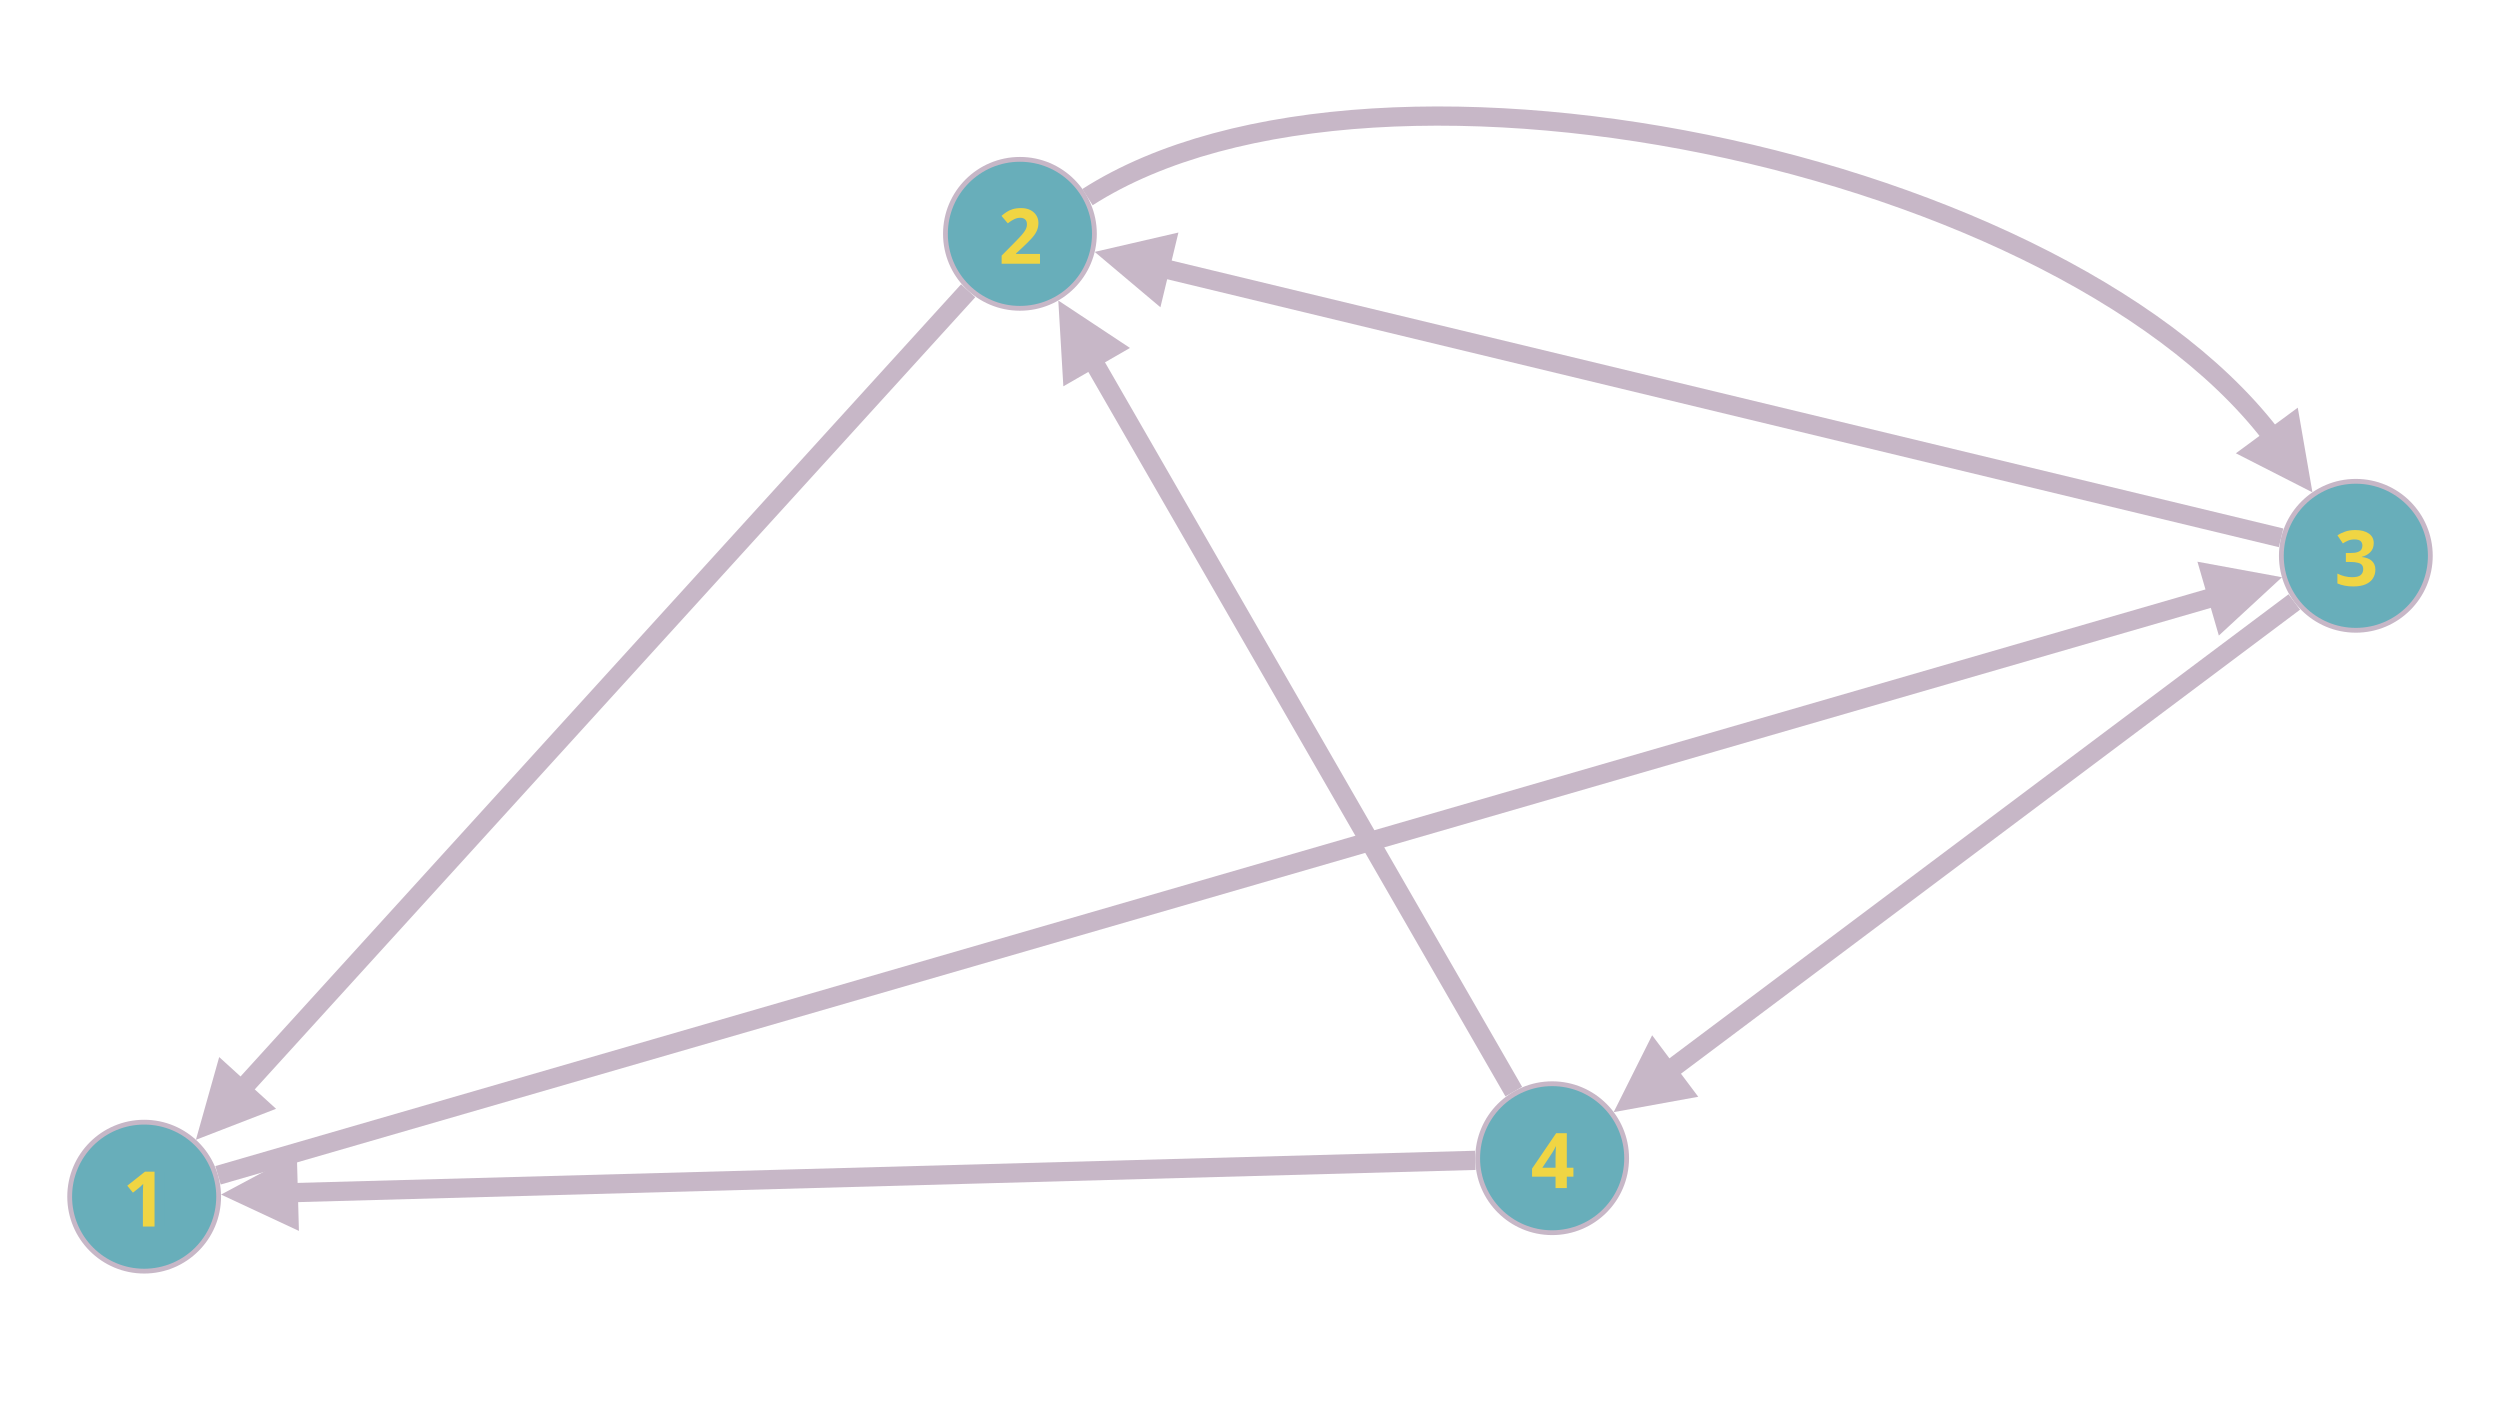
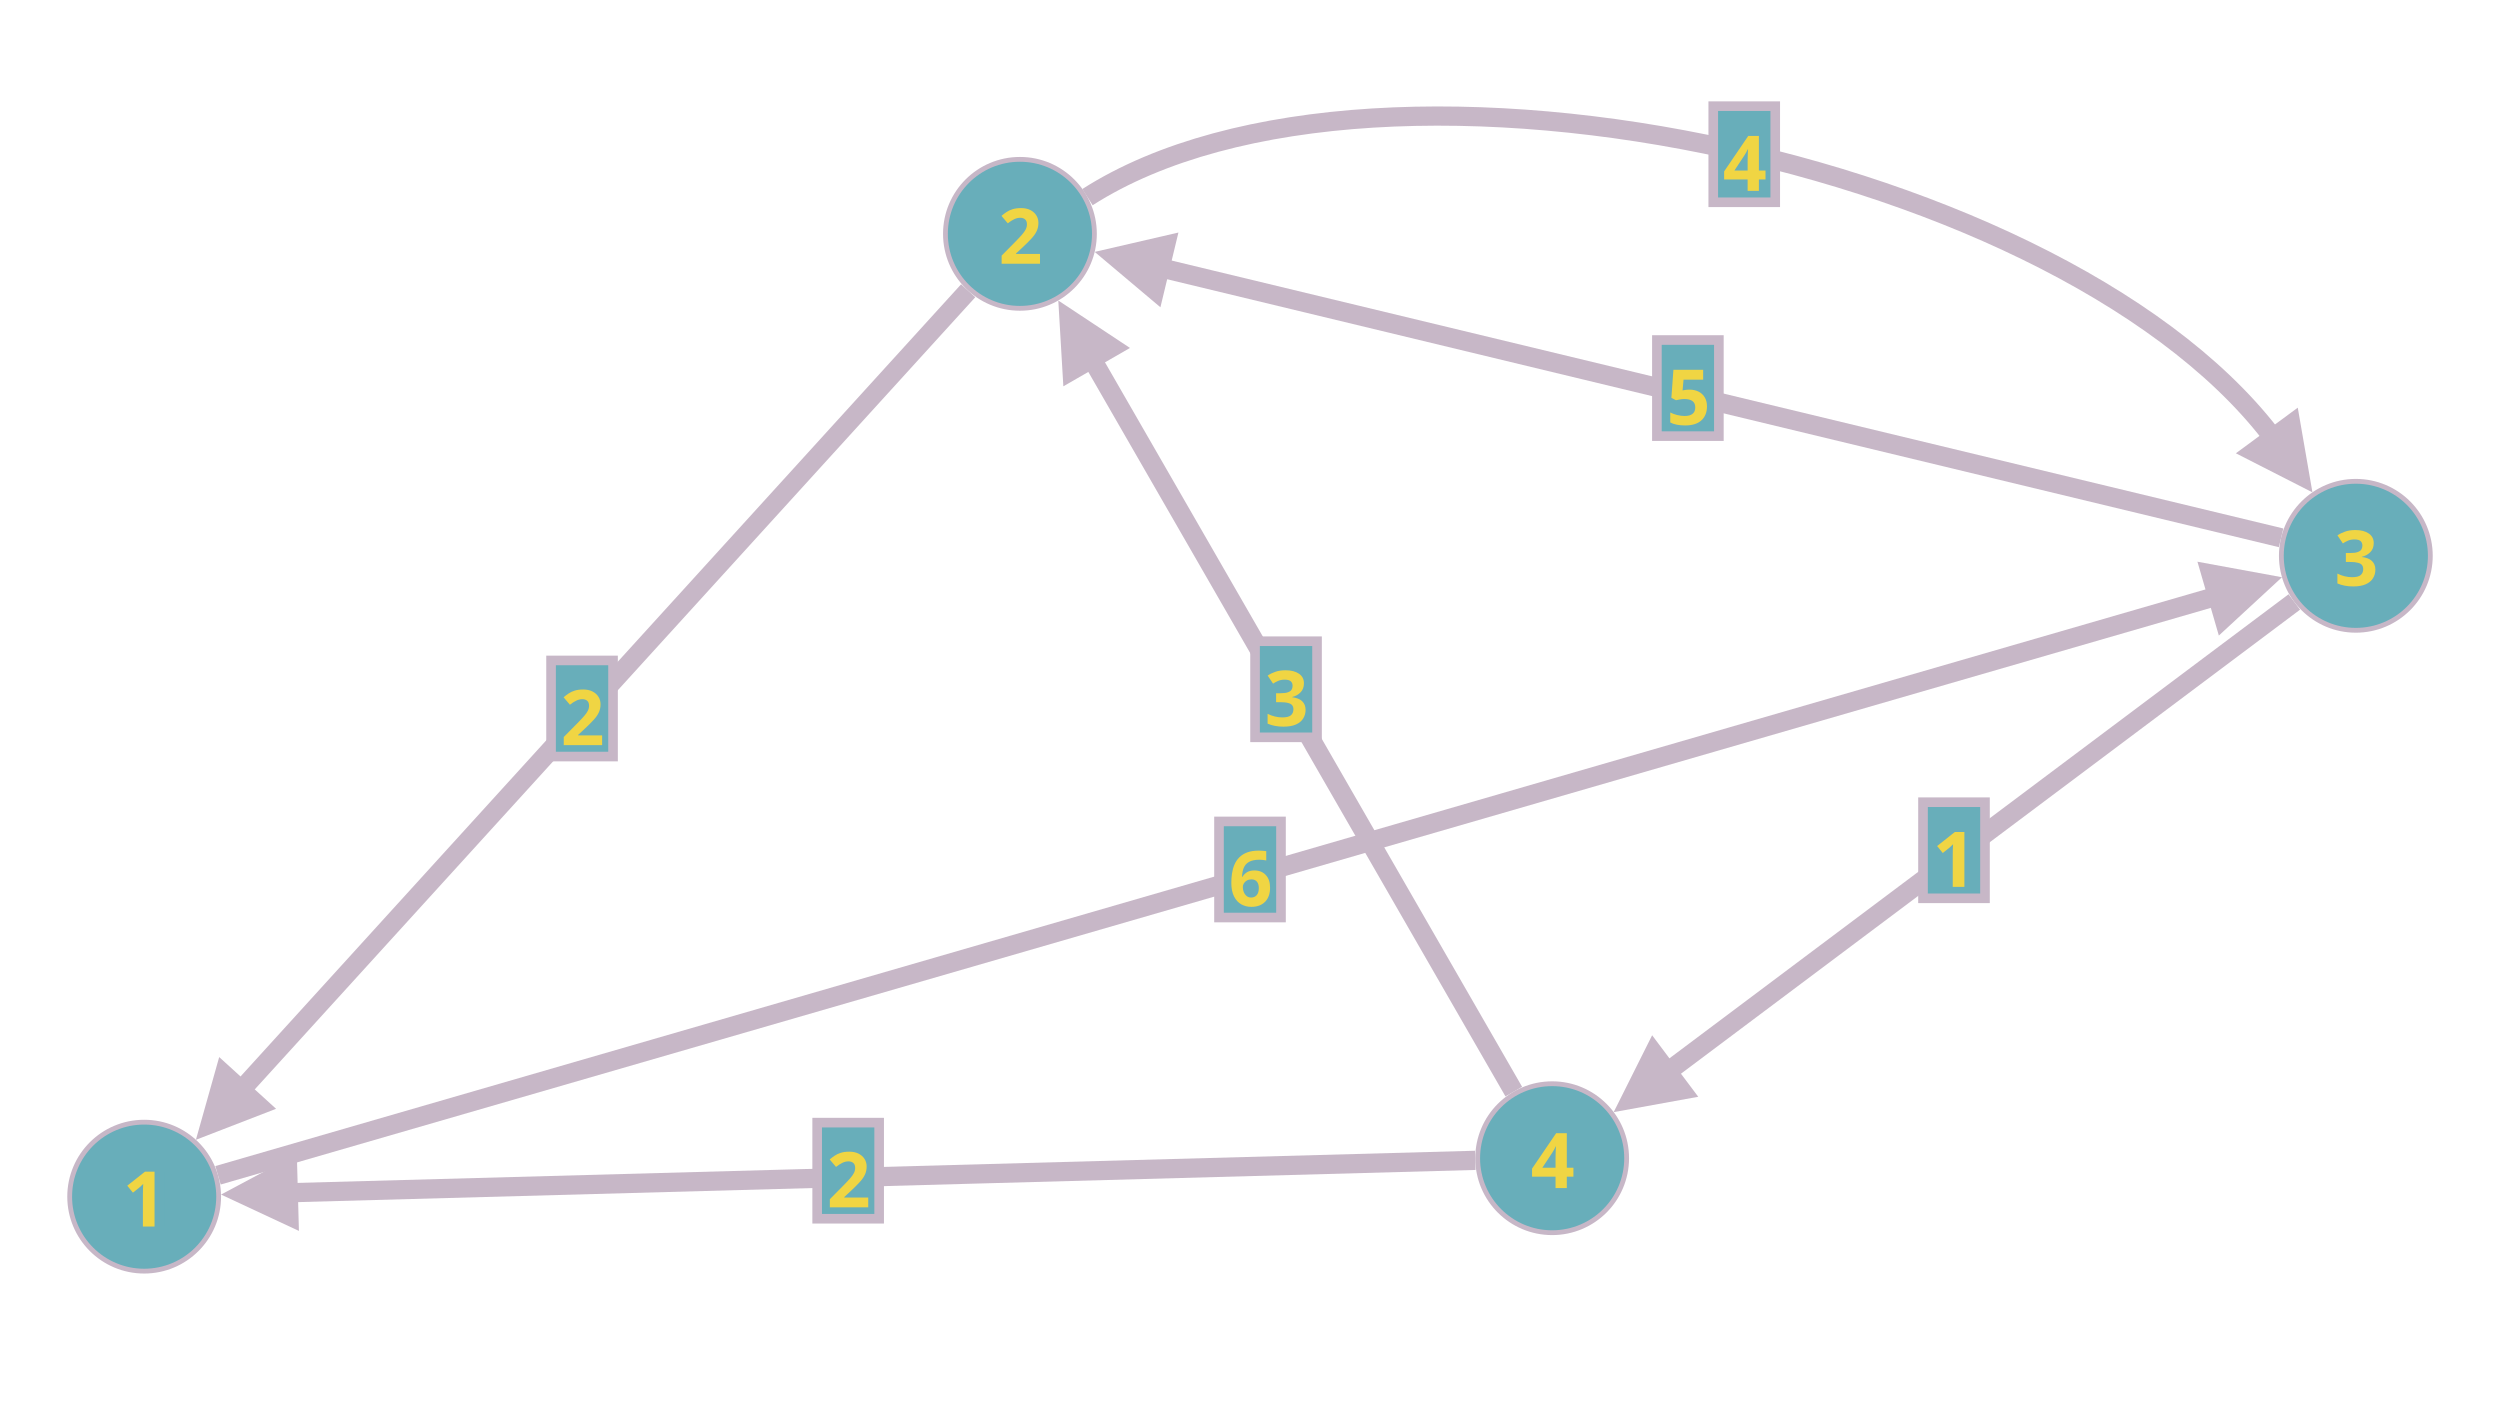
<svg xmlns="http://www.w3.org/2000/svg" version="1.1" width="520.245" height="294.028">
  <defs />
  <g>
    <g transform="translate(-225.7546,-69.94031)">
      <path fill="none" stroke="#c7b7c7" paint-order="fill stroke markers" d=" M 427.234 130.445 L 271.904 301.214" stroke-miterlimit="10" stroke-width="4" />
      <path fill="#c7b7c7" stroke="none" paint-order="stroke fill markers" d=" M 266.521 307.133 L 271.369 289.913 L 283.205 300.679 L 266.521 307.133 Z" />
+       <path fill="#68aeba" stroke="#c7b7c7" paint-order="fill stroke markers" d=" M 340.428 207.377 L 353.327 207.377 L 353.327 227.377 L 340.428 227.377 L 340.428 207.377 Z Z" stroke-miterlimit="10" stroke-width="2" />
+       <text fill="#f0d543" stroke="none" font-family="sans-serif" font-size="16px" font-style="normal" font-weight="bold" text-decoration="normal" x="342.428" y="218.789" text-anchor="start" dominant-baseline="central">2</text>
      <path fill="none" stroke="#c7b7c7" paint-order="fill stroke markers" d=" M 540.771 297.103 L 449.975 139.408" stroke-miterlimit="10" stroke-width="4" />
      <path fill="#c7b7c7" stroke="none" paint-order="stroke fill markers" d=" M 445.984 132.475 L 460.9 142.349 L 447.034 150.333 L 445.984 132.475 Z" />
+       <path fill="#68aeba" stroke="#c7b7c7" paint-order="fill stroke markers" d=" M 486.928 203.377 L 499.827 203.377 L 499.827 223.377 L 486.928 223.377 L 486.928 203.377 Z Z" stroke-miterlimit="10" stroke-width="2" />
+       <text fill="#f0d543" stroke="none" font-family="sans-serif" font-size="16px" font-style="normal" font-weight="bold" text-decoration="normal" x="488.928" y="214.789" text-anchor="start" dominant-baseline="central">3</text>
      <path fill="none" stroke="#c7b7c7" paint-order="fill stroke markers" d=" M 271.122 314.516 L 692.948 192.289" stroke-miterlimit="10" stroke-width="4" />
      <path fill="#c7b7c7" stroke="none" paint-order="stroke fill markers" d=" M 700.632 190.062 L 687.491 202.199 L 683.038 186.831 L 700.632 190.062 Z" />
+       <path fill="#68aeba" stroke="#c7b7c7" paint-order="fill stroke markers" d=" M 479.428 240.877 L 492.327 240.877 L 492.327 260.877 L 479.428 260.877 L 479.428 240.877 Z Z" stroke-miterlimit="10" stroke-width="2" />
+       <text fill="#f0d543" stroke="none" font-family="sans-serif" font-size="16px" font-style="normal" font-weight="bold" text-decoration="normal" x="481.428" y="252.289" text-anchor="start" dominant-baseline="central">6</text>
      <path fill="none" stroke="#c7b7c7" paint-order="fill stroke markers" d=" M 703.197 195.206 L 567.959 296.574" stroke-miterlimit="10" stroke-width="4" />
      <path fill="#c7b7c7" stroke="none" paint-order="stroke fill markers" d=" M 561.557 301.372 L 569.562 285.375 L 579.158 298.177 L 561.557 301.372 Z" />
+       <path fill="#68aeba" stroke="#c7b7c7" paint-order="fill stroke markers" d=" M 625.928 236.877 L 638.827 236.877 L 638.827 256.877 L 625.928 256.877 L 625.928 236.877 Z Z" stroke-miterlimit="10" stroke-width="2" />
+       <text fill="#f0d543" stroke="none" font-family="sans-serif" font-size="16px" font-style="normal" font-weight="bold" text-decoration="normal" x="627.928" y="248.289" text-anchor="start" dominant-baseline="central">1</text>
      <path fill="none" stroke="#c7b7c7" paint-order="fill stroke markers" d=" M 532.761 311.405 L 279.746 318.314" stroke-miterlimit="10" stroke-width="4" />
      <path fill="#c7b7c7" stroke="none" paint-order="stroke fill markers" d=" M 271.749 318.532 L 287.524 310.098 L 287.961 326.092 L 271.749 318.532 Z" />
+       <path fill="#68aeba" stroke="#c7b7c7" paint-order="fill stroke markers" d=" M 395.805 303.557 L 408.704 303.557 L 408.704 323.557 L 395.805 323.557 L 395.805 303.557 Z Z" stroke-miterlimit="10" stroke-width="2" />
+       <text fill="#f0d543" stroke="none" font-family="sans-serif" font-size="16px" font-style="normal" font-weight="bold" text-decoration="normal" x="397.805" y="314.969" text-anchor="start" dominant-baseline="central">2</text>
      <path fill="none" stroke="#c7b7c7" paint-order="fill stroke markers" d=" M 700.445 181.861 L 461.332 124.233" stroke-miterlimit="10" stroke-width="4" />
      <path fill="#c7b7c7" stroke="none" paint-order="stroke fill markers" d=" M 453.555 122.358 L 470.984 118.33 L 467.235 133.884 L 453.555 122.358 Z" />
+       <path fill="#68aeba" stroke="#c7b7c7" paint-order="fill stroke markers" d=" M 570.551 140.698 L 583.449 140.698 L 583.449 160.698 L 570.551 160.698 L 570.551 140.698 Z Z" stroke-miterlimit="10" stroke-width="2" />
+       <text fill="#f0d543" stroke="none" font-family="sans-serif" font-size="16px" font-style="normal" font-weight="bold" text-decoration="normal" x="572.551" y="152.109" text-anchor="start" dominant-baseline="central">5</text>
      <path fill="none" stroke="#c7b7c7" paint-order="fill stroke markers" d=" M 452.055 110.965 C 513.088 71.93 663.189 104.929 702.223 165.962" stroke-miterlimit="10" stroke-width="4" />
      <path fill="#c7b7c7" stroke="none" paint-order="stroke fill markers" d=" M 706.97 172.401 L 691.036 164.27 L 703.915 154.775 L 706.97 172.401 Z" />
+       <path fill="#68aeba" stroke="#c7b7c7" paint-order="fill stroke markers" d=" M 582.279 92.034 L 595.178 92.034 L 595.178 112.034 L 582.279 112.034 L 582.279 92.034 Z Z" stroke-miterlimit="10" stroke-width="2" />
+       <text fill="#f0d543" stroke="none" font-family="sans-serif" font-size="16px" font-style="normal" font-weight="bold" text-decoration="normal" x="584.279" y="103.445" text-anchor="start" dominant-baseline="central">4</text>
      <path fill="#68aeba" stroke="#c7b7c7" paint-order="stroke fill markers" d=" M 270.755 318.969 A 15 15 0 1 1 270.755 318.954 Z" stroke-miterlimit="10" stroke-width="2" />
      <g>
        <text fill="none" stroke="#68aeba" font-family="sans-serif" font-size="16px" font-style="normal" font-weight="bold" text-decoration="normal" x="251.305" y="318.969" text-anchor="start" dominant-baseline="central" stroke-linejoin="round" stroke-miterlimit="10" stroke-width="4">1</text>
      </g>
      <text fill="#f0d543" stroke="none" font-family="sans-serif" font-size="16px" font-style="normal" font-weight="bold" text-decoration="normal" x="251.305" y="318.969" text-anchor="start" dominant-baseline="central">1</text>
      <text fill="#68aeba" stroke="none" font-family="sans-serif" font-size="12px" font-style="normal" font-weight="normal" text-decoration="normal" x="255.755" y="295.696" text-anchor="start" dominant-baseline="central" />
      <path fill="#68aeba" stroke="#c7b7c7" paint-order="stroke fill markers" d=" M 453 118.609 A 15 15 0 1 1 453 118.594 Z" stroke-miterlimit="10" stroke-width="2" />
      <g>
        <text fill="none" stroke="#68aeba" font-family="sans-serif" font-size="16px" font-style="normal" font-weight="bold" text-decoration="normal" x="433.551" y="118.609" text-anchor="start" dominant-baseline="central" stroke-linejoin="round" stroke-miterlimit="10" stroke-width="4">2</text>
      </g>
      <text fill="#f0d543" stroke="none" font-family="sans-serif" font-size="16px" font-style="normal" font-weight="bold" text-decoration="normal" x="433.551" y="118.609" text-anchor="start" dominant-baseline="central">2</text>
      <text fill="#68aeba" stroke="none" font-family="sans-serif" font-size="12px" font-style="normal" font-weight="normal" text-decoration="normal" x="438" y="95.337" text-anchor="start" dominant-baseline="central" />
      <path fill="#68aeba" stroke="#c7b7c7" paint-order="stroke fill markers" d=" M 731 185.609 A 15 15 0 1 1 731 185.594 Z" stroke-miterlimit="10" stroke-width="2" />
      <g>
        <text fill="none" stroke="#68aeba" font-family="sans-serif" font-size="16px" font-style="normal" font-weight="bold" text-decoration="normal" x="711.551" y="185.609" text-anchor="start" dominant-baseline="central" stroke-linejoin="round" stroke-miterlimit="10" stroke-width="4">3</text>
      </g>
      <text fill="#f0d543" stroke="none" font-family="sans-serif" font-size="16px" font-style="normal" font-weight="bold" text-decoration="normal" x="711.551" y="185.609" text-anchor="start" dominant-baseline="central">3</text>
      <text fill="#68aeba" stroke="none" font-family="sans-serif" font-size="12px" font-style="normal" font-weight="normal" text-decoration="normal" x="716" y="162.337" text-anchor="start" dominant-baseline="central" />
      <path fill="#68aeba" stroke="#c7b7c7" paint-order="stroke fill markers" d=" M 563.755 310.969 A 15 15 0 1 1 563.755 310.954 Z" stroke-miterlimit="10" stroke-width="2" />
      <g>
        <text fill="none" stroke="#68aeba" font-family="sans-serif" font-size="16px" font-style="normal" font-weight="bold" text-decoration="normal" x="544.305" y="310.969" text-anchor="start" dominant-baseline="central" stroke-linejoin="round" stroke-miterlimit="10" stroke-width="4">4</text>
      </g>
      <text fill="#f0d543" stroke="none" font-family="sans-serif" font-size="16px" font-style="normal" font-weight="bold" text-decoration="normal" x="544.305" y="310.969" text-anchor="start" dominant-baseline="central">4</text>
      <text fill="#68aeba" stroke="none" font-family="sans-serif" font-size="12px" font-style="normal" font-weight="normal" text-decoration="normal" x="548.755" y="287.696" text-anchor="start" dominant-baseline="central" />
    </g>
  </g>
</svg>
